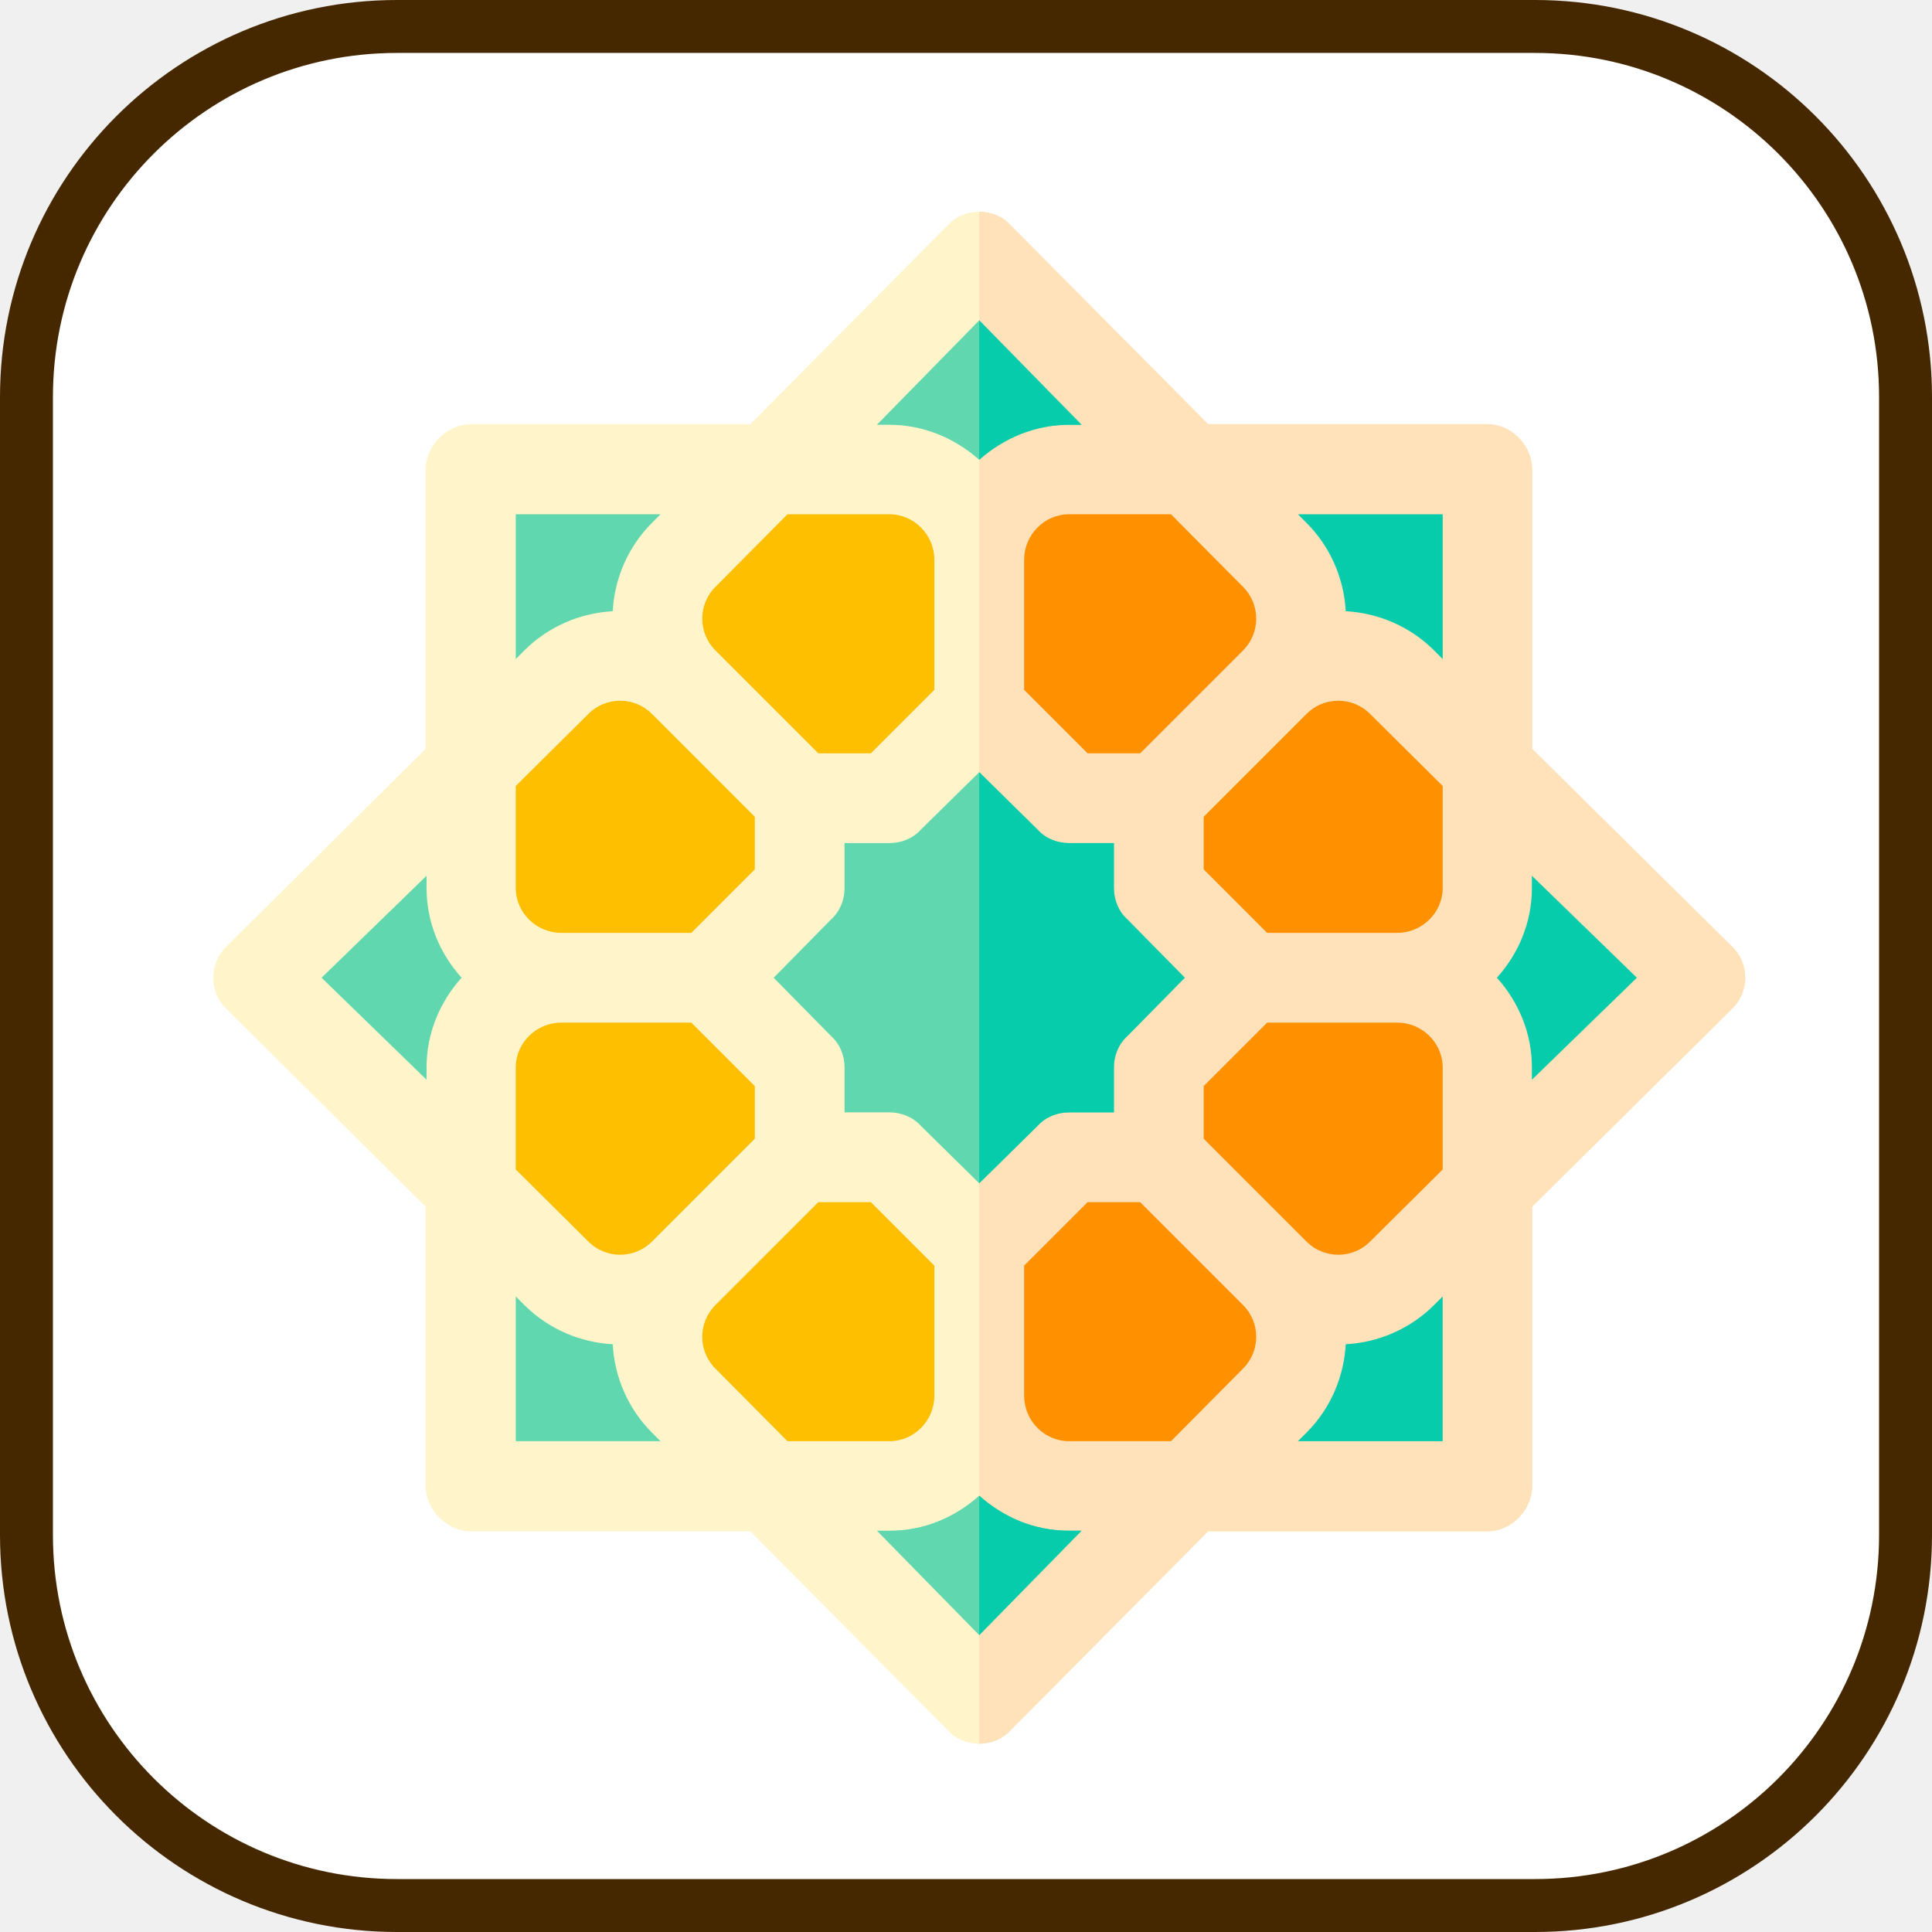
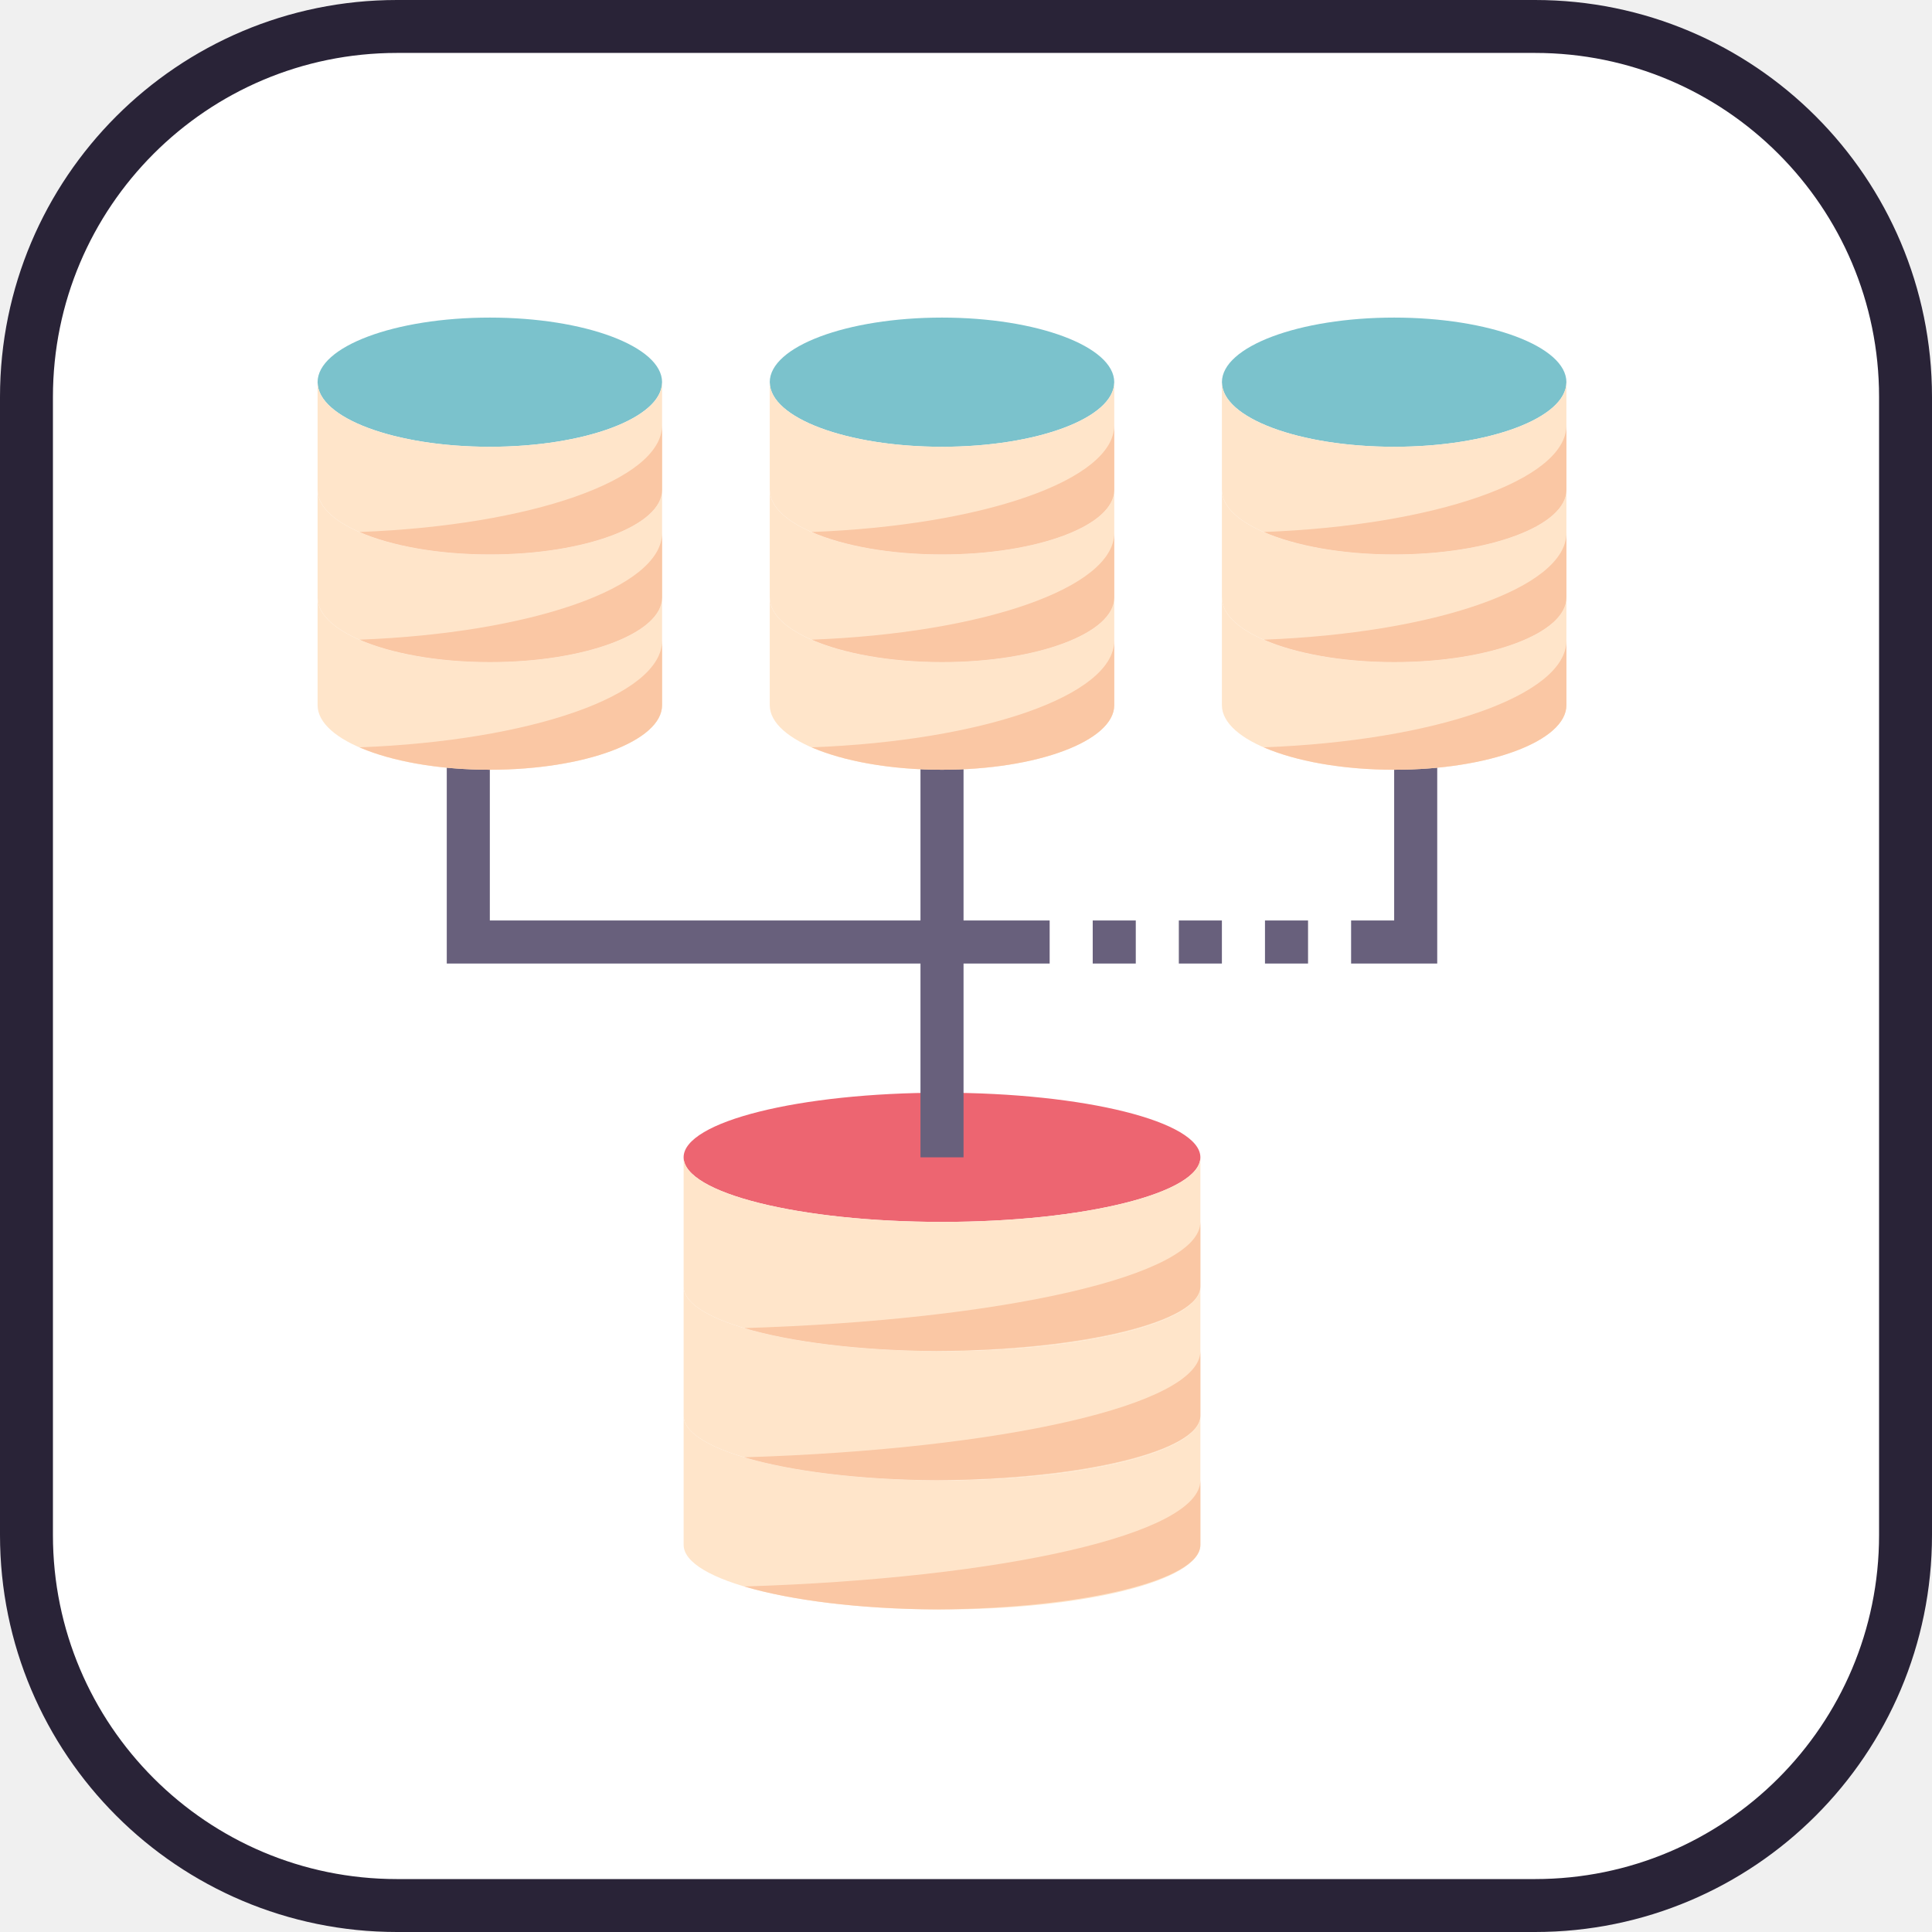
<svg xmlns="http://www.w3.org/2000/svg" width="73px" height="73px" viewBox="0 0 73 73" version="1.1">
  <defs />
-   <g id="design-and-ux/repetition" stroke="none" stroke-width="1" fill="none" fill-rule="evenodd">
-     <g id="container" transform="translate(2, 2)" fill="#FFFFFF" fill-rule="nonzero" stroke="#462800" stroke-width="2">
+   <g id="databases-and-servers/servers/crud" stroke="none" stroke-width="1" fill="none" fill-rule="evenodd">
+     <g id="container" transform="translate(2, 2)" fill="#FFFFFF" fill-rule="nonzero" stroke="#292337" stroke-width="2">
      <rect id="mask" x="-1" y="-1" width="71" height="71" rx="14" />
    </g>
-     <g id="pattern" transform="translate(8, 8)" fill-rule="nonzero">
-       <path d="M57.434,27.756 L49.893,20.294 L49.893,9.746 C49.893,8.83 49.113,8.027 48.197,8.027 L37.649,8.027 L30.187,0.509 C29.882,0.17 29.441,0 29,0 C28.559,0 28.118,0.17 27.813,0.509 L20.351,8.027 L9.802,8.027 C8.886,8.027 8.084,8.83 8.084,9.746 L8.084,20.294 L0.565,27.756 C-0.113,28.401 -0.113,29.486 0.565,30.131 L8.084,37.593 L8.084,48.141 C8.084,49.057 8.886,49.86 9.802,49.86 L20.351,49.86 L27.813,57.378 C28.118,57.717 28.559,57.887 29,57.887 C29.441,57.887 29.882,57.717 30.187,57.378 L37.649,49.86 L48.197,49.86 C49.113,49.86 49.893,49.057 49.893,48.141 L49.893,37.593 L57.434,30.131 C58.113,29.486 58.113,28.401 57.434,27.756 Z" id="Shape" fill="#FFF4CA" />
-       <path d="M57.434,30.131 L49.893,37.593 L49.893,48.141 C49.893,49.057 49.113,49.86 48.197,49.86 L37.649,49.86 L30.187,57.378 C29.882,57.717 29.441,57.887 29,57.887 L29,0 C29.441,0 29.882,0.17 30.187,0.509 L37.649,8.027 L48.198,8.027 C49.113,8.027 49.894,8.83 49.894,9.746 L49.894,20.294 L57.435,27.756 C58.113,28.401 58.113,29.486 57.434,30.131 Z" id="Shape" fill="#FFE1BA" />
-       <path d="M36.767,28.943 L34.596,31.148 C34.257,31.453 34.088,31.895 34.088,32.335 L34.088,34.031 L32.392,34.031 C31.951,34.031 31.51,34.201 31.205,34.54 L29,36.711 L26.795,34.54 C26.49,34.201 26.049,34.031 25.608,34.031 L23.912,34.031 L23.912,32.335 C23.912,31.895 23.743,31.453 23.403,31.148 L21.233,28.943 L23.404,26.739 C23.743,26.434 23.912,25.992 23.912,25.552 L23.912,23.856 L25.608,23.856 C26.049,23.856 26.49,23.686 26.795,23.347 L29,21.176 L31.205,23.347 C31.51,23.686 31.951,23.856 32.392,23.856 L34.088,23.856 L34.088,25.552 C34.088,25.992 34.257,26.434 34.596,26.739 L36.767,28.943 Z" id="Shape" fill="#61D7B0" />
-       <path d="M32.867,8.05 L32.392,8.05 C31.103,8.05 29.916,8.559 29,9.373 C28.084,8.559 26.897,8.05 25.608,8.05 L25.133,8.05 L29,4.104 L32.867,8.05 Z" id="Shape" fill="#61D7B0" />
-       <path d="M4.151,28.943 L8.117,25.09 L8.117,25.552 C8.117,26.859 8.627,28.041 9.441,28.943 C8.627,29.846 8.117,31.028 8.117,32.335 L8.117,32.797 L4.151,28.943 Z" id="Shape" fill="#61D7B0" />
-       <path d="M32.867,49.837 L29,53.783 L25.133,49.837 L25.608,49.837 C26.931,49.837 28.084,49.328 29,48.514 C29.916,49.328 31.069,49.837 32.392,49.837 L32.867,49.837 Z" id="Shape" fill="#61D7B0" />
-       <path d="M37.48,35.025 L37.48,33.037 L39.878,30.639 L44.794,30.639 C45.73,30.639 46.512,31.399 46.512,32.335 L46.512,36.189 L43.766,38.914 C43.104,39.576 42.031,39.576 41.368,38.914 L37.48,35.025 Z" id="Shape" fill="#FF9100" />
-       <path d="M46.512,11.432 L46.512,16.902 L46.185,16.575 C45.264,15.654 44.056,15.161 42.849,15.094 C42.782,13.887 42.289,12.679 41.368,11.758 L41.042,11.432 L46.512,11.432 Z" id="Shape" fill="#06CCAB" />
-       <path d="M38.97,43.71 L36.246,46.455 L32.392,46.455 C31.456,46.455 30.696,45.674 30.696,44.738 L30.696,39.821 L33.094,37.423 L35.081,37.423 L38.97,41.312 C39.631,41.972 39.631,43.049 38.97,43.71 Z" id="Shape" fill="#FF9100" />
-       <path d="M19.03,43.71 C18.369,43.049 18.369,41.972 19.03,41.312 L22.919,37.423 L24.906,37.423 L27.304,39.821 L27.304,44.738 C27.304,45.674 26.544,46.455 25.608,46.455 L21.754,46.455 L19.03,43.71 Z" id="Shape" fill="#FDBF00" />
-       <path d="M19.03,14.177 L21.754,11.432 L25.608,11.432 C26.544,11.432 27.304,12.213 27.304,13.149 L27.304,18.066 L24.906,20.464 L22.919,20.464 L19.03,16.575 C18.369,15.915 18.369,14.838 19.03,14.177 Z" id="Shape" fill="#FDBF00" />
-       <path d="M38.97,14.177 C39.631,14.838 39.631,15.915 38.97,16.575 L35.081,20.464 L33.094,20.464 L30.696,18.066 L30.696,13.149 C30.696,12.213 31.456,11.432 32.392,11.432 L36.246,11.432 L38.97,14.177 Z" id="Shape" fill="#FF9100" />
-       <path d="M20.52,22.862 L20.52,24.849 L18.122,27.248 L13.205,27.248 C12.269,27.248 11.488,26.487 11.488,25.552 L11.488,21.698 L14.234,18.973 C14.896,18.311 15.969,18.311 16.632,18.973 L20.52,22.862 Z" id="Shape" fill="#FDBF00" />
-       <path d="M11.488,32.335 C11.488,31.399 12.269,30.639 13.205,30.639 L18.122,30.639 L20.52,33.037 L20.52,35.025 L16.632,38.914 C15.969,39.576 14.896,39.576 14.234,38.914 L11.488,36.189 L11.488,32.335 Z" id="Shape" fill="#FDBF00" />
-       <path d="M46.512,25.552 C46.512,26.487 45.73,27.248 44.794,27.248 L39.878,27.248 L37.48,24.849 L37.48,22.862 L41.368,18.973 C42.031,18.311 43.104,18.311 43.766,18.973 L46.512,21.698 L46.512,25.552 Z" id="Shape" fill="#FF9100" />
-       <path d="M11.488,11.432 L16.958,11.432 L16.632,11.758 C15.711,12.679 15.217,13.887 15.151,15.095 C13.944,15.161 12.736,15.654 11.814,16.575 L11.488,16.902 L11.488,11.432 Z" id="Shape" fill="#61D7B0" />
-       <path d="M11.488,46.455 L11.488,40.985 L11.815,41.312 C12.736,42.232 13.944,42.726 15.151,42.792 C15.217,44 15.711,45.208 16.632,46.129 L16.958,46.455 L11.488,46.455 Z" id="Shape" fill="#61D7B0" />
-       <g id="Group" transform="translate(28.94347, 4.070175)" fill="#06CCAB">
-         <path d="M17.568,42.385 L12.098,42.385 L12.425,42.058 C13.346,41.138 13.839,39.929 13.905,38.722 C15.113,38.656 16.321,38.162 17.242,37.241 L17.568,36.915 L17.568,42.385 Z" id="Shape" />
-         <path d="M20.939,28.727 L20.939,28.265 C20.939,26.957 20.429,25.776 19.616,24.873 C20.429,23.971 20.939,22.789 20.939,21.481 L20.939,21.02 L24.906,24.873 L20.939,28.727 Z" id="Shape" />
-         <path d="M3.448,45.767 L3.923,45.767 L0.057,49.713 L0.057,44.444 C0.972,45.258 2.126,45.767 3.448,45.767 Z" id="Shape" />
-         <path d="M3.448,3.98 C2.159,3.98 0.972,4.488 0.057,5.302 L0.057,0.034 L3.923,3.98 L3.448,3.98 Z" id="Shape" />
-         <path d="M7.824,24.873 L5.653,27.078 C5.314,27.383 5.144,27.824 5.144,28.265 L5.144,29.961 L3.448,29.961 C3.007,29.961 2.566,30.131 2.261,30.47 L0.057,32.64 L0.057,17.106 L2.261,19.277 C2.566,19.616 3.007,19.786 3.448,19.786 L5.144,19.786 L5.144,21.481 C5.144,21.922 5.314,22.363 5.653,22.669 L7.824,24.873 Z" id="Shape" />
+     <g id="database-(2)" transform="translate(12, 12)" fill-rule="nonzero">
+       <polygon id="Shape" fill="#68607C" points="42.305 24.407 39.051 24.407 39.051 22.78 40.678 22.78 40.678 16.271 42.305 16.271" />
+       <polygon id="Shape" fill="#68607C" points="27.661 24.407 4.881 24.407 4.881 16.271 6.508 16.271 6.508 22.78 27.661 22.78" />
+       <ellipse id="Oval" fill="#ED6571" cx="23.593" cy="31.729" rx="9.763" ry="2.441" />
+       <path d="M33.356,31.729 L33.356,36.61 C33.356,37.961 28.987,39.051 23.593,39.051 C18.199,39.051 13.831,37.961 13.831,36.61 L13.831,31.729 C13.831,33.079 18.199,34.169 23.593,34.169 C28.987,34.169 33.356,33.079 33.356,31.729 Z" id="Shape" fill="#FFE5CA" />
+       <path d="M33.356,36.61 L33.356,41.492 C33.356,42.842 28.987,43.932 23.593,43.932 C18.199,43.932 13.831,42.842 13.831,41.492 L13.831,36.61 C13.831,37.961 18.199,39.051 23.593,39.051 C28.987,39.051 33.356,37.961 33.356,36.61 Z" id="Shape" fill="#FFE5CA" />
+       <path d="M33.356,41.492 L33.356,46.373 C33.356,47.723 28.987,48.814 23.593,48.814 C18.199,48.814 13.831,47.723 13.831,46.373 L13.831,41.492 C13.831,42.842 18.199,43.932 23.593,43.932 C28.987,43.932 33.356,42.842 33.356,41.492 Z" id="Shape" fill="#FFE5CA" />
+       <polygon id="Shape" fill="#68607C" points="22.78 16.271 24.407 16.271 24.407 31.729 22.78 31.729" />
+       <polygon id="Shape" fill="#68607C" points="35.797 22.78 37.424 22.78 37.424 24.407 35.797 24.407" />
+       <polygon id="Shape" fill="#68607C" points="32.542 22.78 34.169 22.78 34.169 24.407 32.542 24.407" />
+       <polygon id="Shape" fill="#68607C" points="29.288 22.78 30.915 22.78 30.915 24.407 29.288 24.407" />
+       <ellipse id="Oval" fill="#7BC2CC" cx="23.593" cy="2.441" rx="6.508" ry="2.441" />
+       <ellipse id="Oval" fill="#7BC2CC" cx="40.678" cy="2.441" rx="6.508" ry="2.441" />
+       <ellipse id="Oval" fill="#7BC2CC" cx="6.508" cy="2.441" rx="6.508" ry="2.441" />
+       <path d="M47.186,6.508 L47.186,10.576 C47.186,11.927 44.274,13.017 40.678,13.017 C37.082,13.017 34.169,11.927 34.169,10.576 L34.169,6.508 C34.169,7.859 37.082,8.949 40.678,8.949 C44.274,8.949 47.186,7.859 47.186,6.508 Z" id="Shape" fill="#FFE5CA" />
+       <path d="M47.186,10.576 L47.186,14.644 C47.186,15.995 44.274,17.085 40.678,17.085 C37.082,17.085 34.169,15.995 34.169,14.644 L34.169,10.576 C34.169,11.927 37.082,13.017 40.678,13.017 C44.274,13.017 47.186,11.927 47.186,10.576 Z" id="Shape" fill="#FFE5CA" />
+       <path d="M47.186,2.441 L47.186,6.508 C47.186,7.859 44.274,8.949 40.678,8.949 C37.082,8.949 34.169,7.859 34.169,6.508 L34.169,2.441 C34.169,3.791 37.082,4.881 40.678,4.881 C44.274,4.881 47.186,3.791 47.186,2.441 Z" id="Shape" fill="#FFE5CA" />
+       <path d="M23.593,4.881 C27.189,4.881 30.102,3.791 30.102,2.441 L30.102,6.508 C30.102,7.859 27.189,8.949 23.593,8.949 C19.997,8.949 17.085,7.859 17.085,6.508 L17.085,2.441 C17.085,3.791 19.997,4.881 23.593,4.881 Z" id="Shape" fill="#FFE5CA" />
+       <path d="M30.102,10.576 L30.102,14.644 C30.102,15.995 27.189,17.085 23.593,17.085 C19.997,17.085 17.085,15.995 17.085,14.644 L17.085,10.576 C17.085,11.927 19.997,13.017 23.593,13.017 C27.189,13.017 30.102,11.927 30.102,10.576 Z" id="Shape" fill="#FFE5CA" />
+       <path d="M30.102,6.508 L30.102,10.576 C30.102,11.927 27.189,13.017 23.593,13.017 C19.997,13.017 17.085,11.927 17.085,10.576 L17.085,6.508 C17.085,7.859 19.997,8.949 23.593,8.949 C27.189,8.949 30.102,7.859 30.102,6.508 Z" id="Shape" fill="#FFE5CA" />
+       <path d="M13.017,2.441 L13.017,6.508 C13.017,7.859 10.104,8.949 6.508,8.949 C2.913,8.949 0,7.859 0,6.508 L0,2.441 C0,3.791 2.913,4.881 6.508,4.881 C10.104,4.881 13.017,3.791 13.017,2.441 Z" id="Shape" fill="#FFE5CA" />
+       <path d="M13.017,6.508 L13.017,10.576 C13.017,11.927 10.104,13.017 6.508,13.017 C2.913,13.017 0,11.927 0,10.576 L0,6.508 C0,7.859 2.913,8.949 6.508,8.949 C10.104,8.949 13.017,7.859 13.017,6.508 Z" id="Shape" fill="#FFE5CA" />
+       <path d="M13.017,10.576 L13.017,14.644 C13.017,15.995 10.104,17.085 6.508,17.085 C2.913,17.085 0,15.995 0,14.644 L0,10.576 C0,11.927 2.913,13.017 6.508,13.017 C10.104,13.017 13.017,11.927 13.017,10.576 Z" id="Shape" fill="#FFE5CA" />
+       <g id="Group" transform="translate(0.813559, 4.067797)" fill="#FAC7A4">
+         <path d="M34.94,4.034 C36.133,4.553 37.894,4.881 39.864,4.881 C43.46,4.881 46.373,3.791 46.373,2.441 L46.373,0 C46.373,2.08 41.385,3.79 34.94,4.034 Z" id="Shape" />
+         <path d="M34.94,8.102 C36.133,8.62 37.894,8.949 39.864,8.949 C43.46,8.949 46.373,7.859 46.373,6.508 L46.373,4.068 C46.373,6.148 41.385,7.858 34.94,8.102 Z" id="Shape" />
+         <path d="M34.94,12.17 C36.133,12.688 37.894,13.017 39.864,13.017 C43.46,13.017 46.373,11.927 46.373,10.576 L46.373,8.136 C46.373,10.216 41.385,11.926 34.94,12.17 Z" id="Shape" />
+         <path d="M15.311,34.114 C17.06,34.633 19.657,34.965 22.571,34.981 C28.099,34.952 32.542,33.875 32.542,32.542 L32.542,30.102 C32.542,32.136 25.072,33.812 15.311,34.114 Z" id="Shape" />
+         <path d="M15.311,38.996 C17.06,39.515 19.657,39.847 22.571,39.862 C28.099,39.833 32.542,38.756 32.542,37.424 L32.542,34.983 C32.542,37.017 25.072,38.693 15.311,38.996 Z" id="Shape" />
+         <path d="M15.311,43.877 C17.06,44.396 19.657,44.728 22.571,44.743 C28.099,44.715 32.542,43.638 32.542,42.305 L32.542,39.864 C32.542,41.898 25.072,43.574 15.311,43.877 Z" id="Shape" />
+         <path d="M17.855,4.034 C19.049,4.553 20.809,4.881 22.78,4.881 C26.376,4.881 29.288,3.791 29.288,2.441 L29.288,0 C29.288,2.08 24.3,3.79 17.855,4.034 Z" id="Shape" />
+         <path d="M17.855,8.102 C19.049,8.62 20.809,8.949 22.78,8.949 C26.376,8.949 29.288,7.859 29.288,6.508 L29.288,4.068 C29.288,6.148 24.3,7.858 17.855,8.102 Z" id="Shape" />
+         <path d="M17.855,12.17 C19.049,12.688 20.809,13.017 22.78,13.017 C26.376,13.017 29.288,11.927 29.288,10.576 L29.288,8.136 C29.288,10.216 24.3,11.926 17.855,12.17 Z" id="Shape" />
+         <path d="M0.77,4.034 C1.964,4.553 3.724,4.881 5.695,4.881 C9.291,4.881 12.203,3.791 12.203,2.441 L12.203,0 C12.203,2.08 7.215,3.79 0.77,4.034 Z" id="Shape" />
+         <path d="M0.77,8.102 C1.964,8.62 3.724,8.949 5.695,8.949 C9.291,8.949 12.203,7.859 12.203,6.508 L12.203,4.068 C12.203,6.148 7.215,7.858 0.77,8.102 Z" id="Shape" />
+         <path d="M0.77,12.17 C1.964,12.688 3.724,13.017 5.695,13.017 C9.291,13.017 12.203,11.927 12.203,10.576 L12.203,8.136 C12.203,10.216 7.215,11.926 0.77,12.17 Z" id="Shape" />
      </g>
    </g>
  </g>
</svg>
